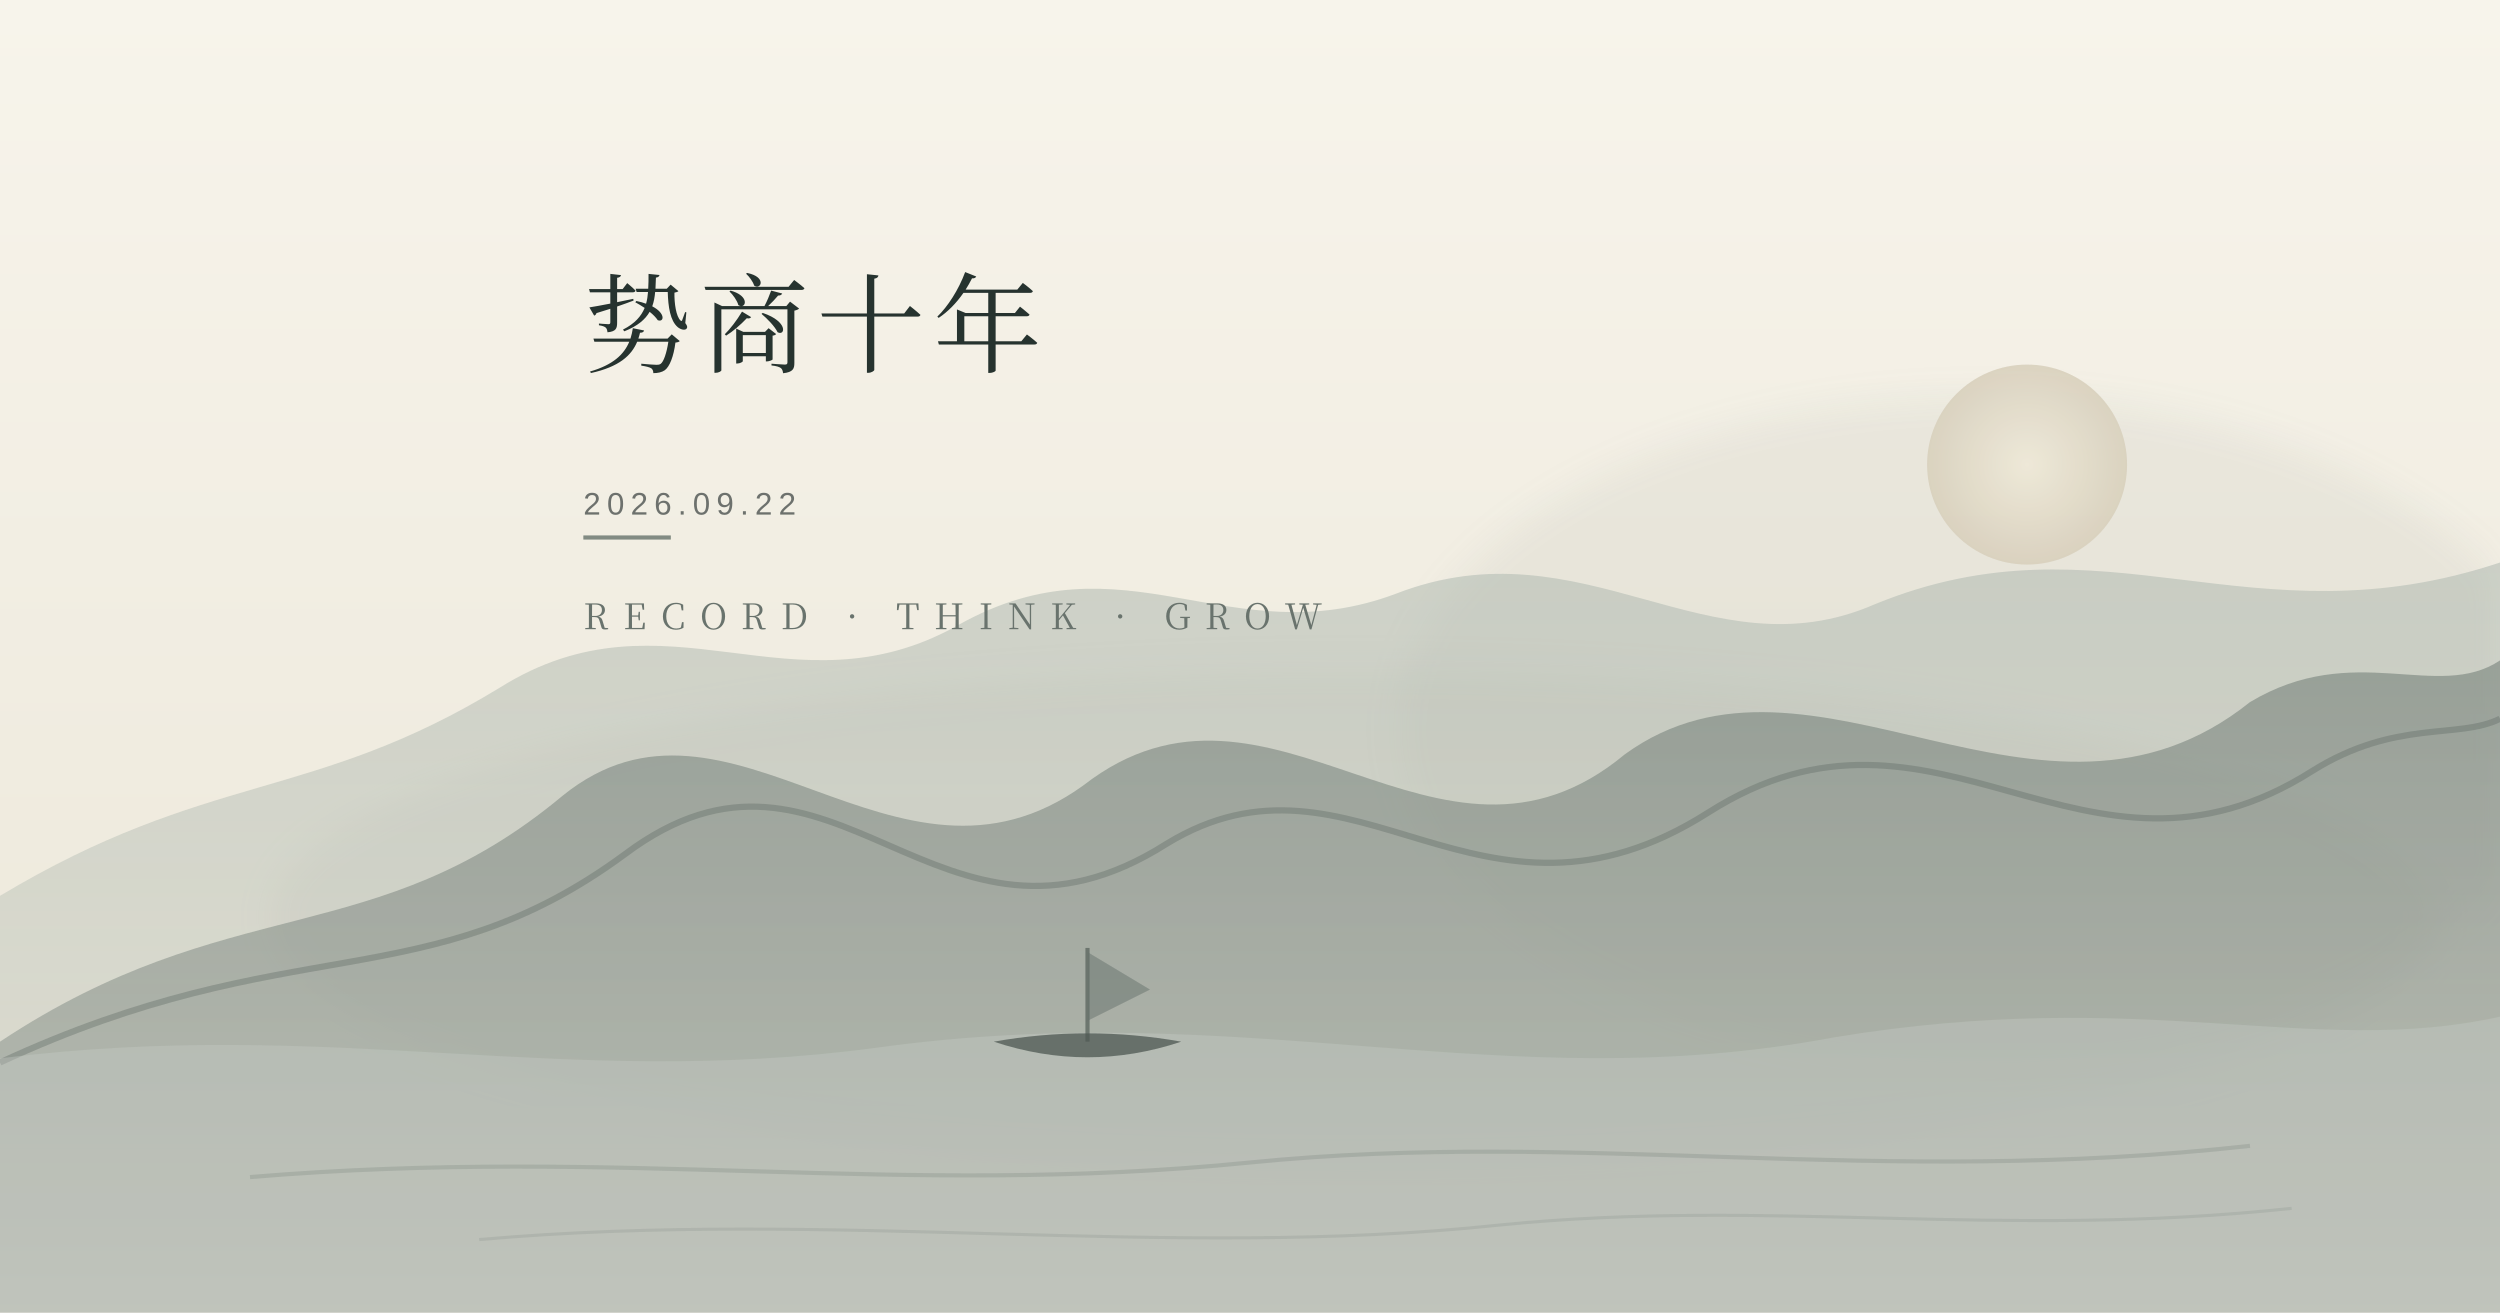
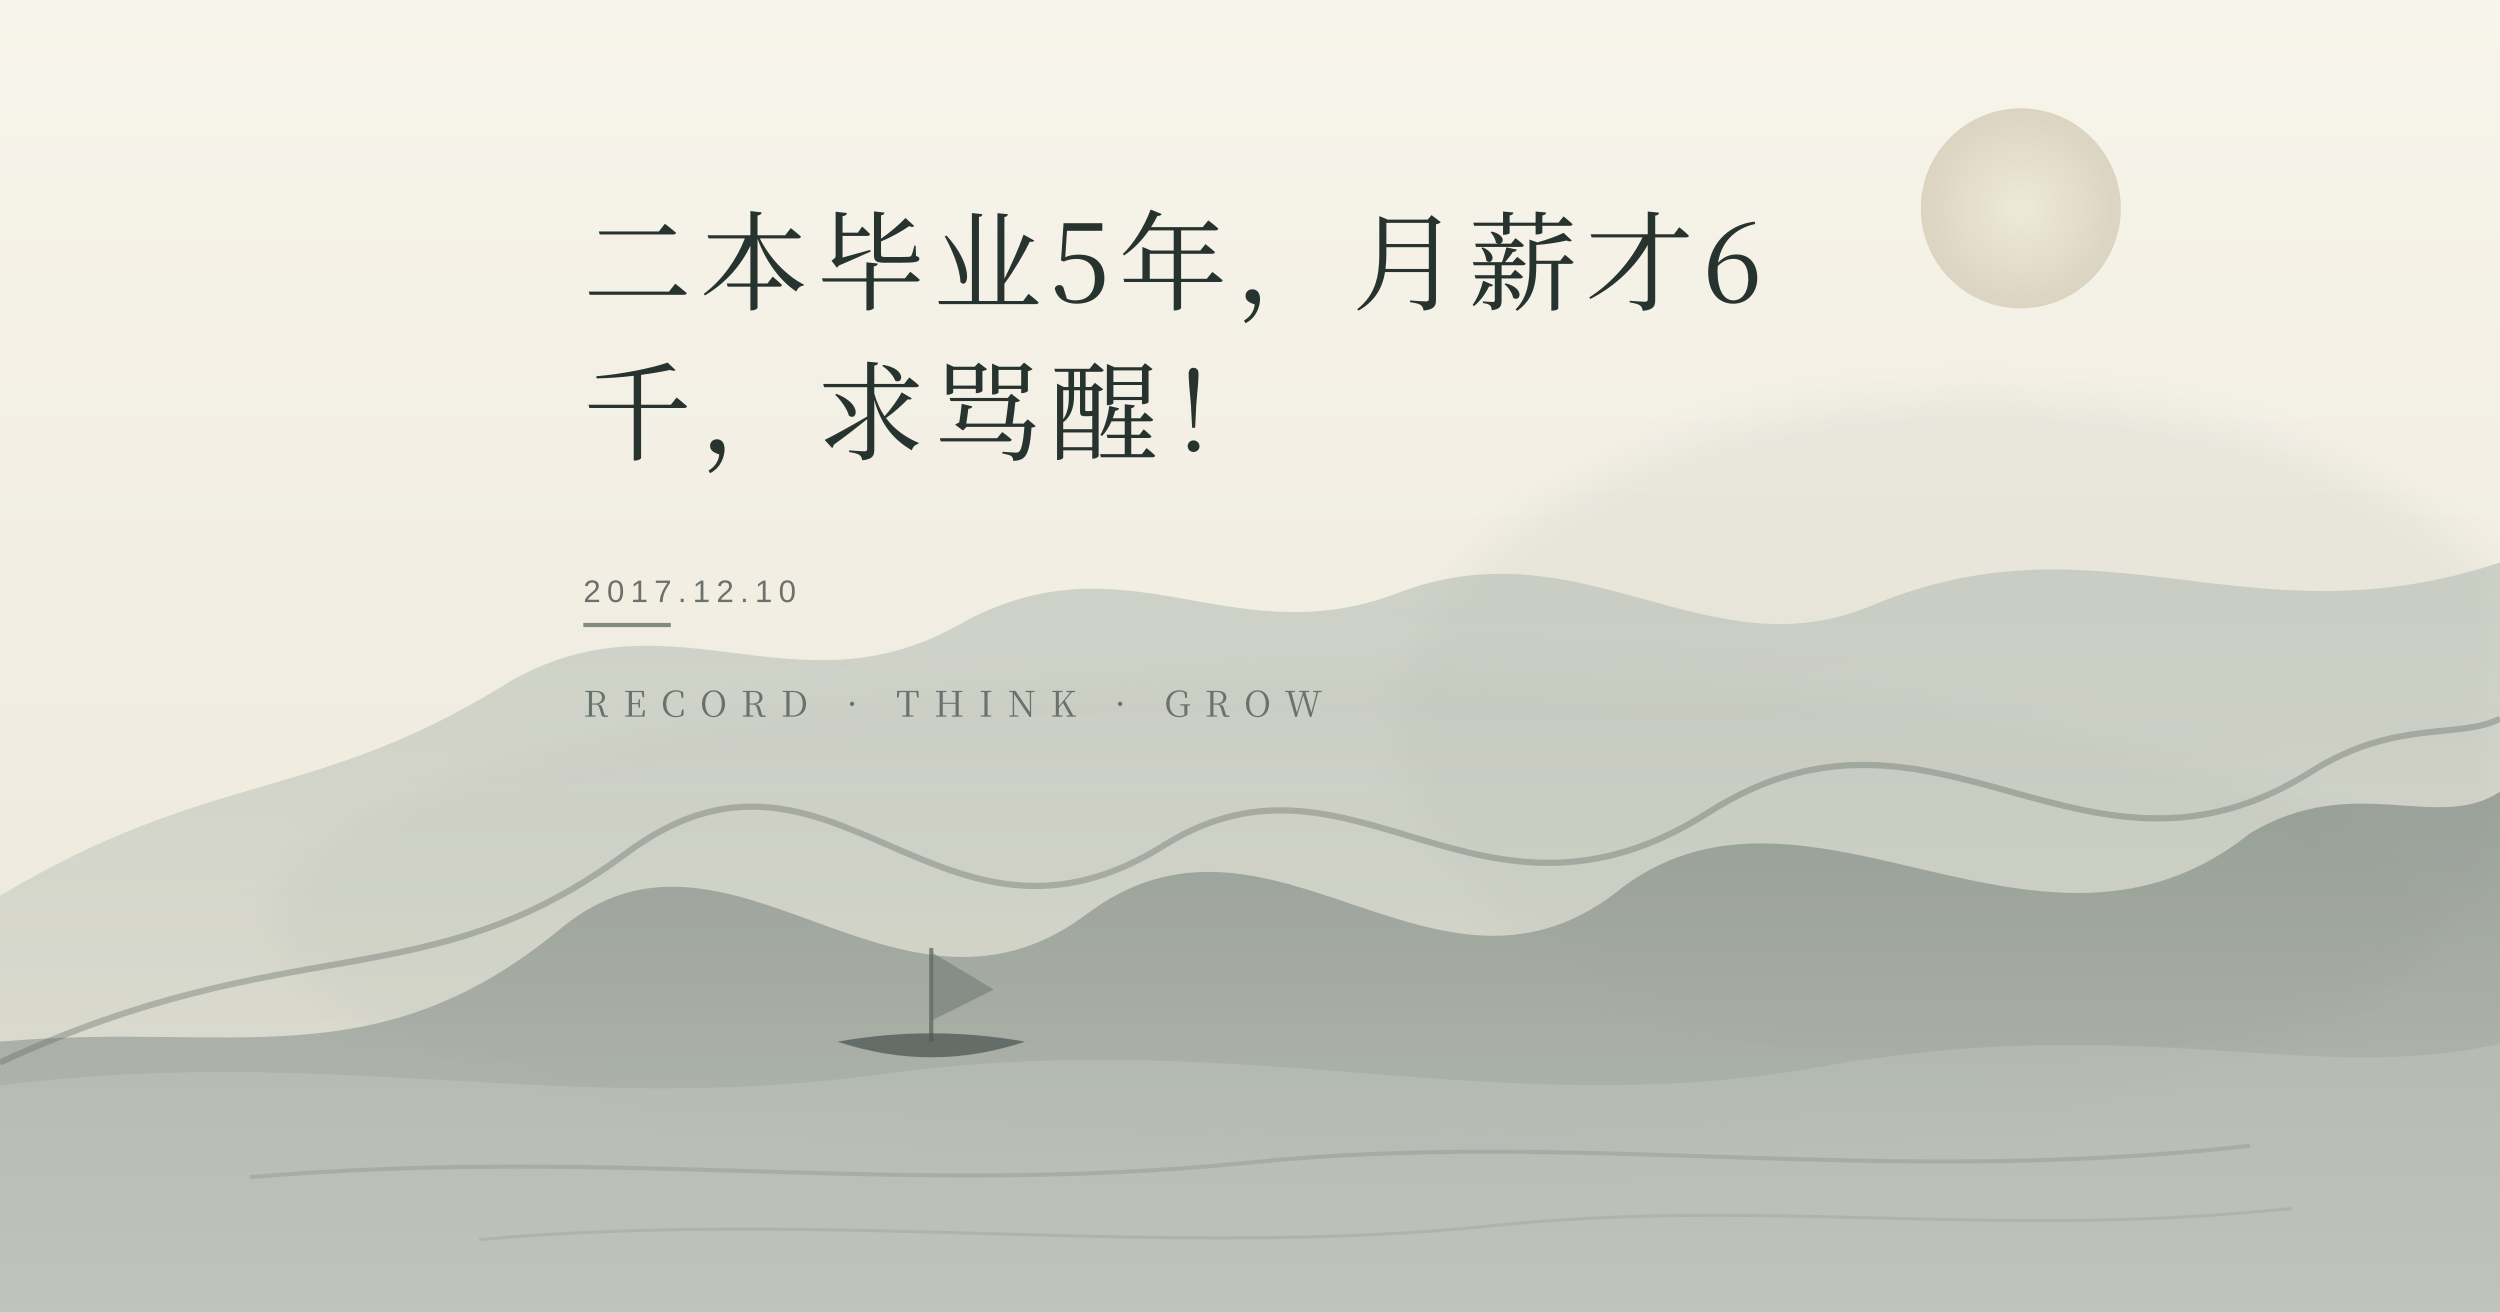
<svg xmlns="http://www.w3.org/2000/svg" width="1200" height="630" viewBox="0 0 1200 630">
  <defs>
    <linearGradient id="paper" x1="0" y1="0" x2="0" y2="1">
      <stop offset="0%" stop-color="#f7f4eb" />
      <stop offset="100%" stop-color="#ebe6d8" />
    </linearGradient>
    <linearGradient id="farMountain" x1="0" y1="0" x2="0" y2="1">
      <stop offset="0%" stop-color="#aeb8b0" />
      <stop offset="100%" stop-color="#d8d8cc" />
    </linearGradient>
    <linearGradient id="nearMountain" x1="0" y1="0" x2="0" y2="1">
      <stop offset="0%" stop-color="#69756f" />
      <stop offset="100%" stop-color="#9ba39b" />
    </linearGradient>
    <filter id="inkBlur">
      <feGaussianBlur stdDeviation="8" />
    </filter>
    <radialGradient id="moon">
      <stop offset="0%" stop-color="#eee8d8" />
      <stop offset="100%" stop-color="#d8d0bd" />
    </radialGradient>
    <style>

      .title {

        font-family:
          "Noto Serif CJK SC",
          "Source Han Serif SC",
          "Songti SC",
          "STSong",
          serif;

        font-size:
          52px;

        font-weight:
          500;

        letter-spacing:
          4px;

        fill:
          #26332f;
      }


      .subtitle {

        font-family:
          "Noto Serif CJK SC",
          "Source Han Serif SC",
          "Songti SC",
          "STSong",
          serif;

        font-size:
          17px;

        letter-spacing:
          7px;

        fill:
          #69736d;
      }


      .date {

        font-family:
          "Helvetica Neue",
          Arial,
          sans-serif;

        font-size:
          15px;

        letter-spacing:
          3px;

        fill:
          #6d716d;
      }

    </style>
  </defs>
  <rect x="0" y="0" width="1200" height="630" fill="url(#paper)" />
  <ellipse cx="650" cy="440" rx="520" ry="120" fill="#89958c" opacity="0.12" filter="url(#inkBlur)" />
  <ellipse cx="950" cy="350" rx="280" ry="160" fill="#738078" opacity="0.08" filter="url(#inkBlur)" />
-   <circle cx="973" cy="223" r="48" fill="url(#moon)" opacity="0.9" />
+   <circle cx="970" cy="100" r="48" fill="url(#moon)" opacity="0.9" />
  <path d="       M0 430        C100 370         150 385         240 330        C320 280         380 345         460 300        C540 255         590 315         670 285        C760 250         820 325         900 290        C1010 245         1080 310         1200 270        L1200 630       L0 630       Z     " fill="url(#farMountain)" opacity="0.55" />
-   <path d="       M0 500        C110 427         180 457         270 382        C350 317         430 442         520 377        C610 307         690 437         780 362        C870 297         980 417         1080 337        C1130 307         1170 337         1200 317        L1200 630       L0 630       Z     " fill="url(#nearMountain)" opacity="0.52" />
+   <path d="       M0 500        C110 490         180 520         270 445        C350 380         430 505         520 440        C610 370         690 500         780 425        C870 360         980 480         1080 400        C1130 370         1170 400         1200 380        L1200 630       L0 630       Z     " fill="url(#nearMountain)" opacity="0.52" />
  <path d="       M0 510        C140 445         205 480         300 410        C400 335         450 475         560 405        C650 350         710 460         820 390        C930 320         1000 440         1110 370        C1150 345         1180 355         1200 345     " fill="none" stroke="#59645e" stroke-width="3" opacity="0.35" />
-   <path d="       M0 508        C160 488         270 523         420 503        C600 478         720 528         880 498        C1030 473         1110 508         1200 488        L1200 630       L0 630       Z     " fill="#c4cbc4" opacity="0.38" />
+   <path d="       M0 521        C160 501         270 536         420 516        C600 491         720 541         880 511        C1030 486         1110 521         1200 501        L1200 630       L0 630       Z     " fill="#c4cbc4" opacity="0.38" />
  <path d="       M120 565        C300 550         430 575         600 558        C760 542         900 570         1080 550     " fill="none" stroke="#77827b" stroke-width="2" opacity="0.28" />
  <path d="       M230 595        C400 580         560 605         720 588        C850 575         960 595         1100 580     " fill="none" stroke="#77827b" stroke-width="1.5" opacity="0.20" />
-   <text x="280" y="175" class="title">势商十年</text>
-   <rect x="280" y="257" width="42" height="2" fill="#52615a" opacity="0.7" />
-   <text x="280" y="302" class="subtitle">RECORD · THINK · GROW</text>
-   <text x="280" y="247" class="date">2026.09.22</text>
-   <path d="       M477 500        Q522 492         567 500        Q522 515         477 500        Z     " fill="#4d5752" opacity="0.75" />
-   <line x1="522" y1="500" x2="522" y2="455" stroke="#4d5752" stroke-width="2" opacity="0.65" />
-   <path d="       M522 457       L522 490       L552 475       Z     " fill="#66716b" opacity="0.5" />
+   <text x="280" y="145" class="title">二本毕业5年，月薪才6</text>
+   <text x="280" y="217" class="title">千，求骂醒！</text>
+   <rect x="280" y="299" width="42" height="2" fill="#52615a" opacity="0.7" />
+   <text x="280" y="344" class="subtitle">RECORD · THINK · GROW</text>
+   <text x="280" y="289" class="date">2017.12.10</text>
+   <path d="       M402 500        Q447 492         492 500        Q447 515         402 500        Z     " fill="#4d5752" opacity="0.75" />
+   <line x1="447" y1="500" x2="447" y2="455" stroke="#4d5752" stroke-width="2" opacity="0.65" />
+   <path d="       M447 457       L447 490       L477 475       Z     " fill="#66716b" opacity="0.5" />
</svg>
